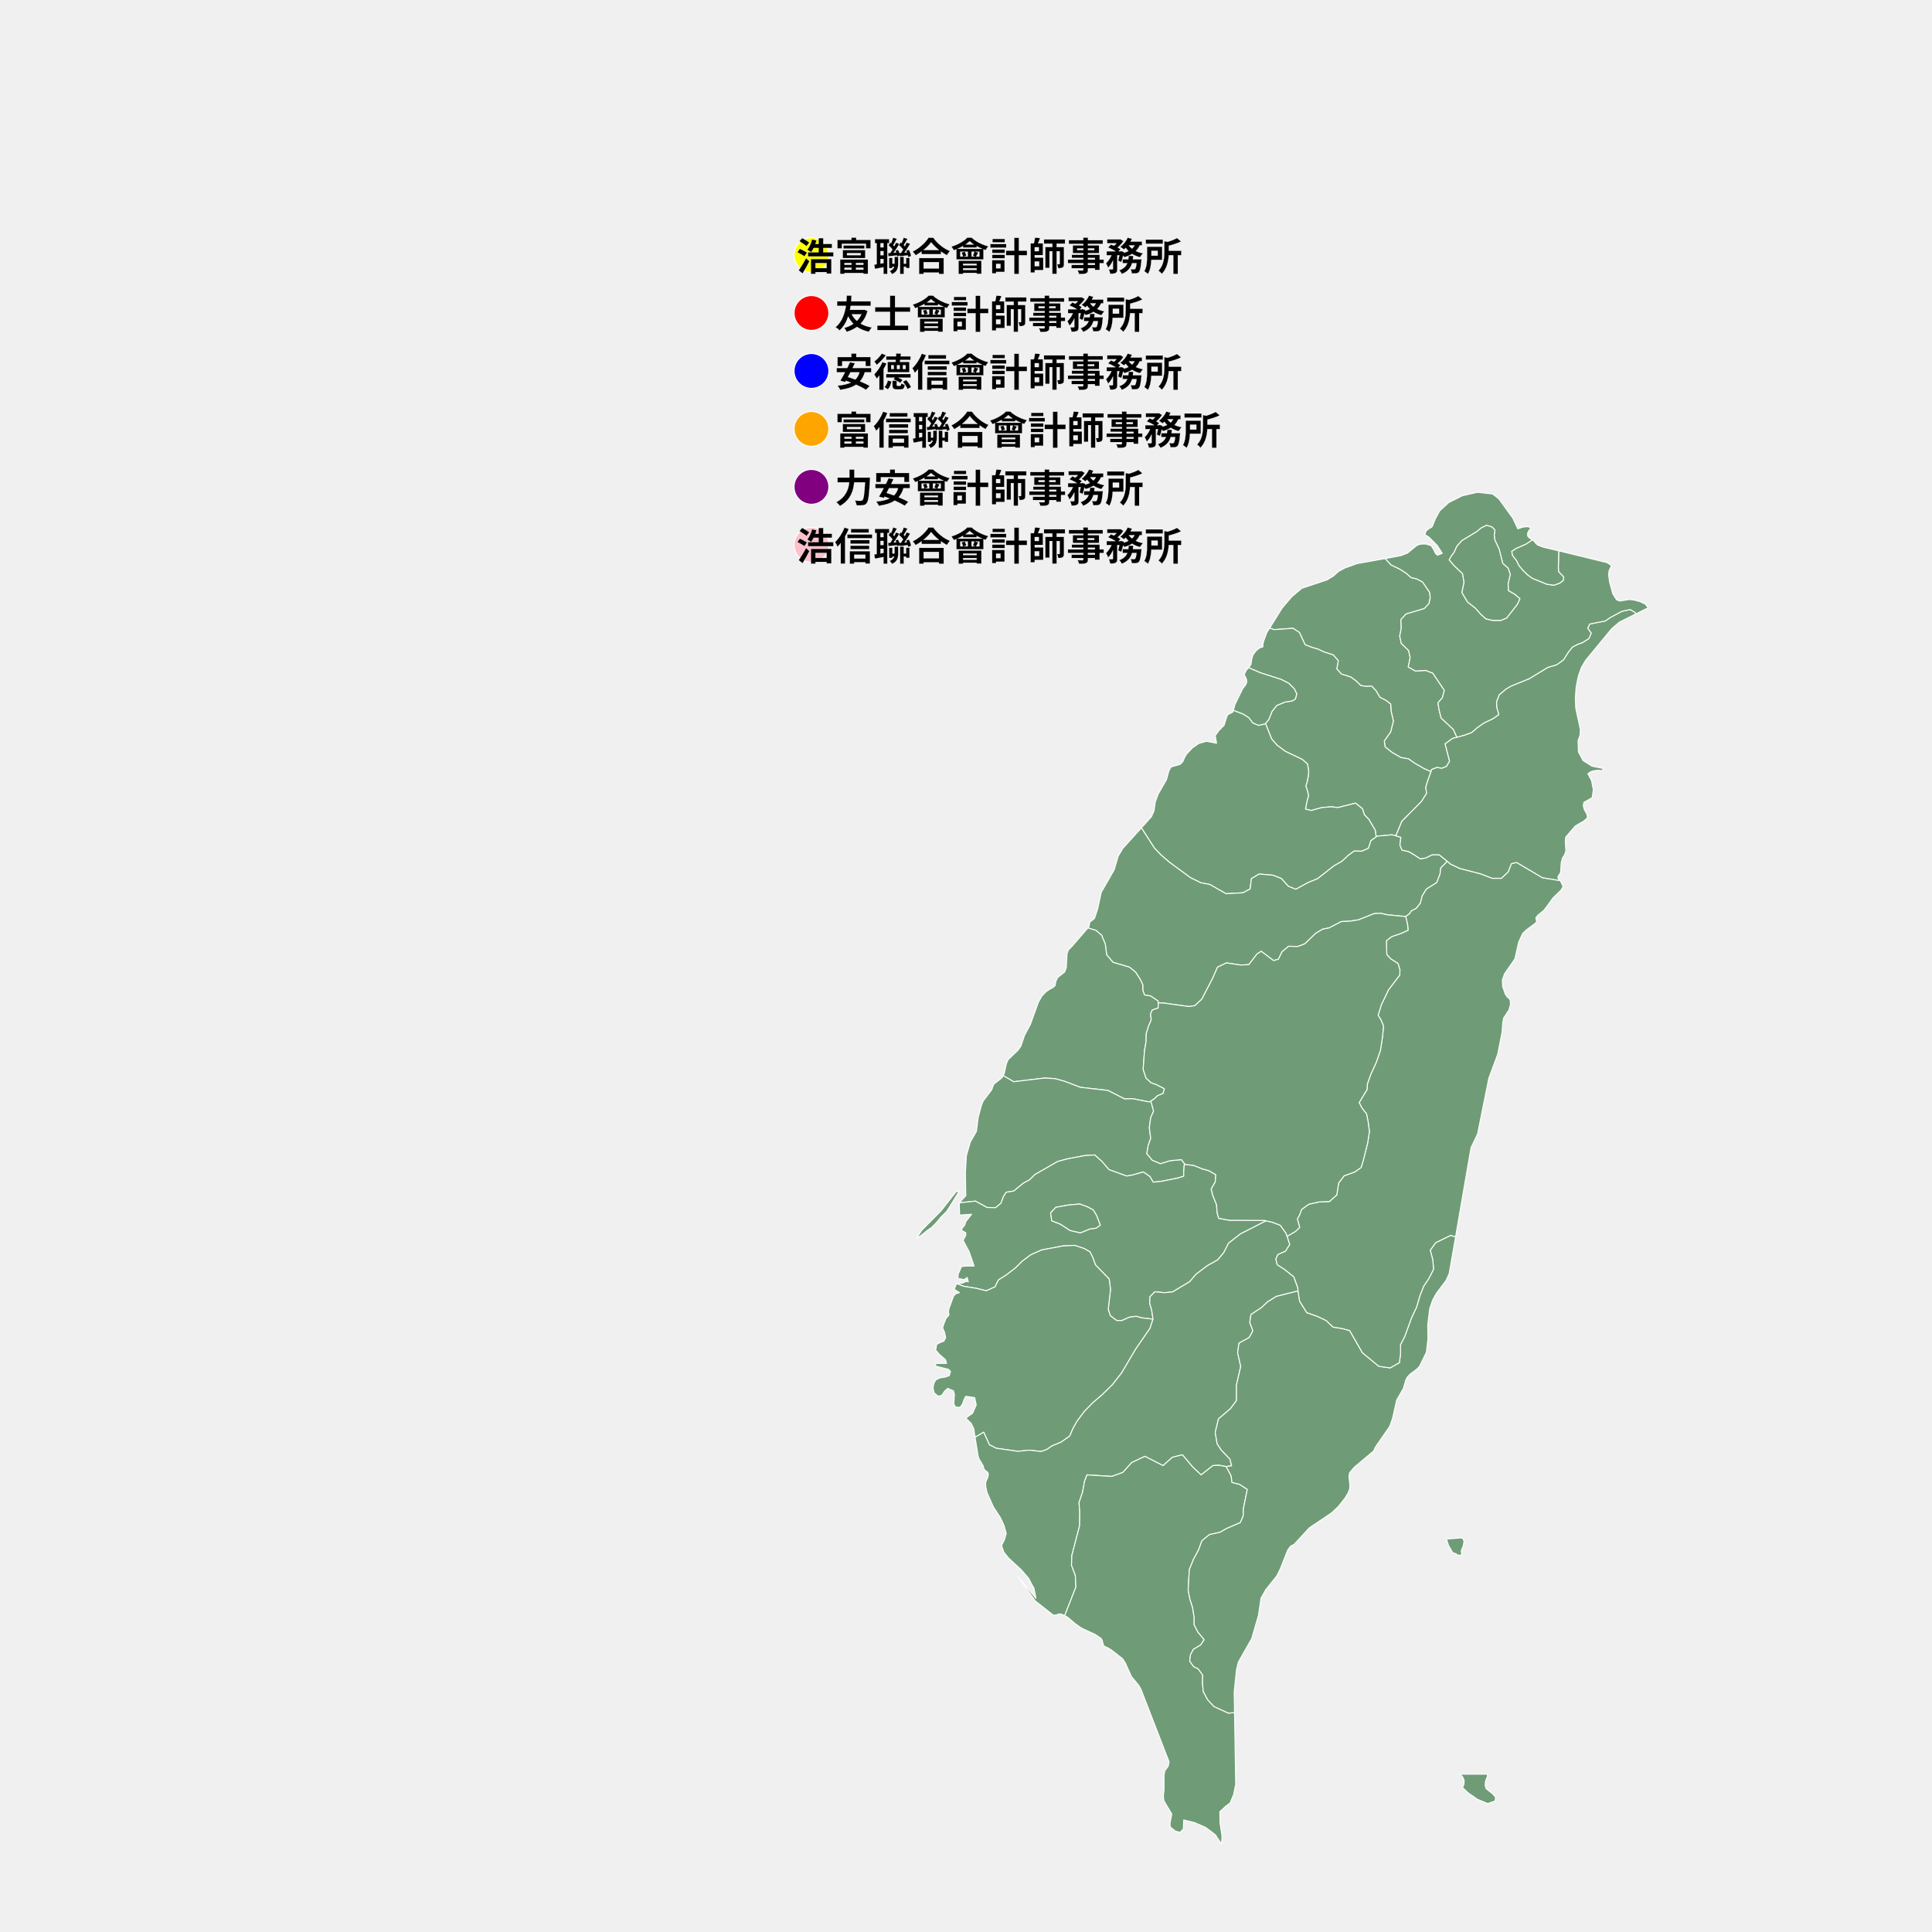
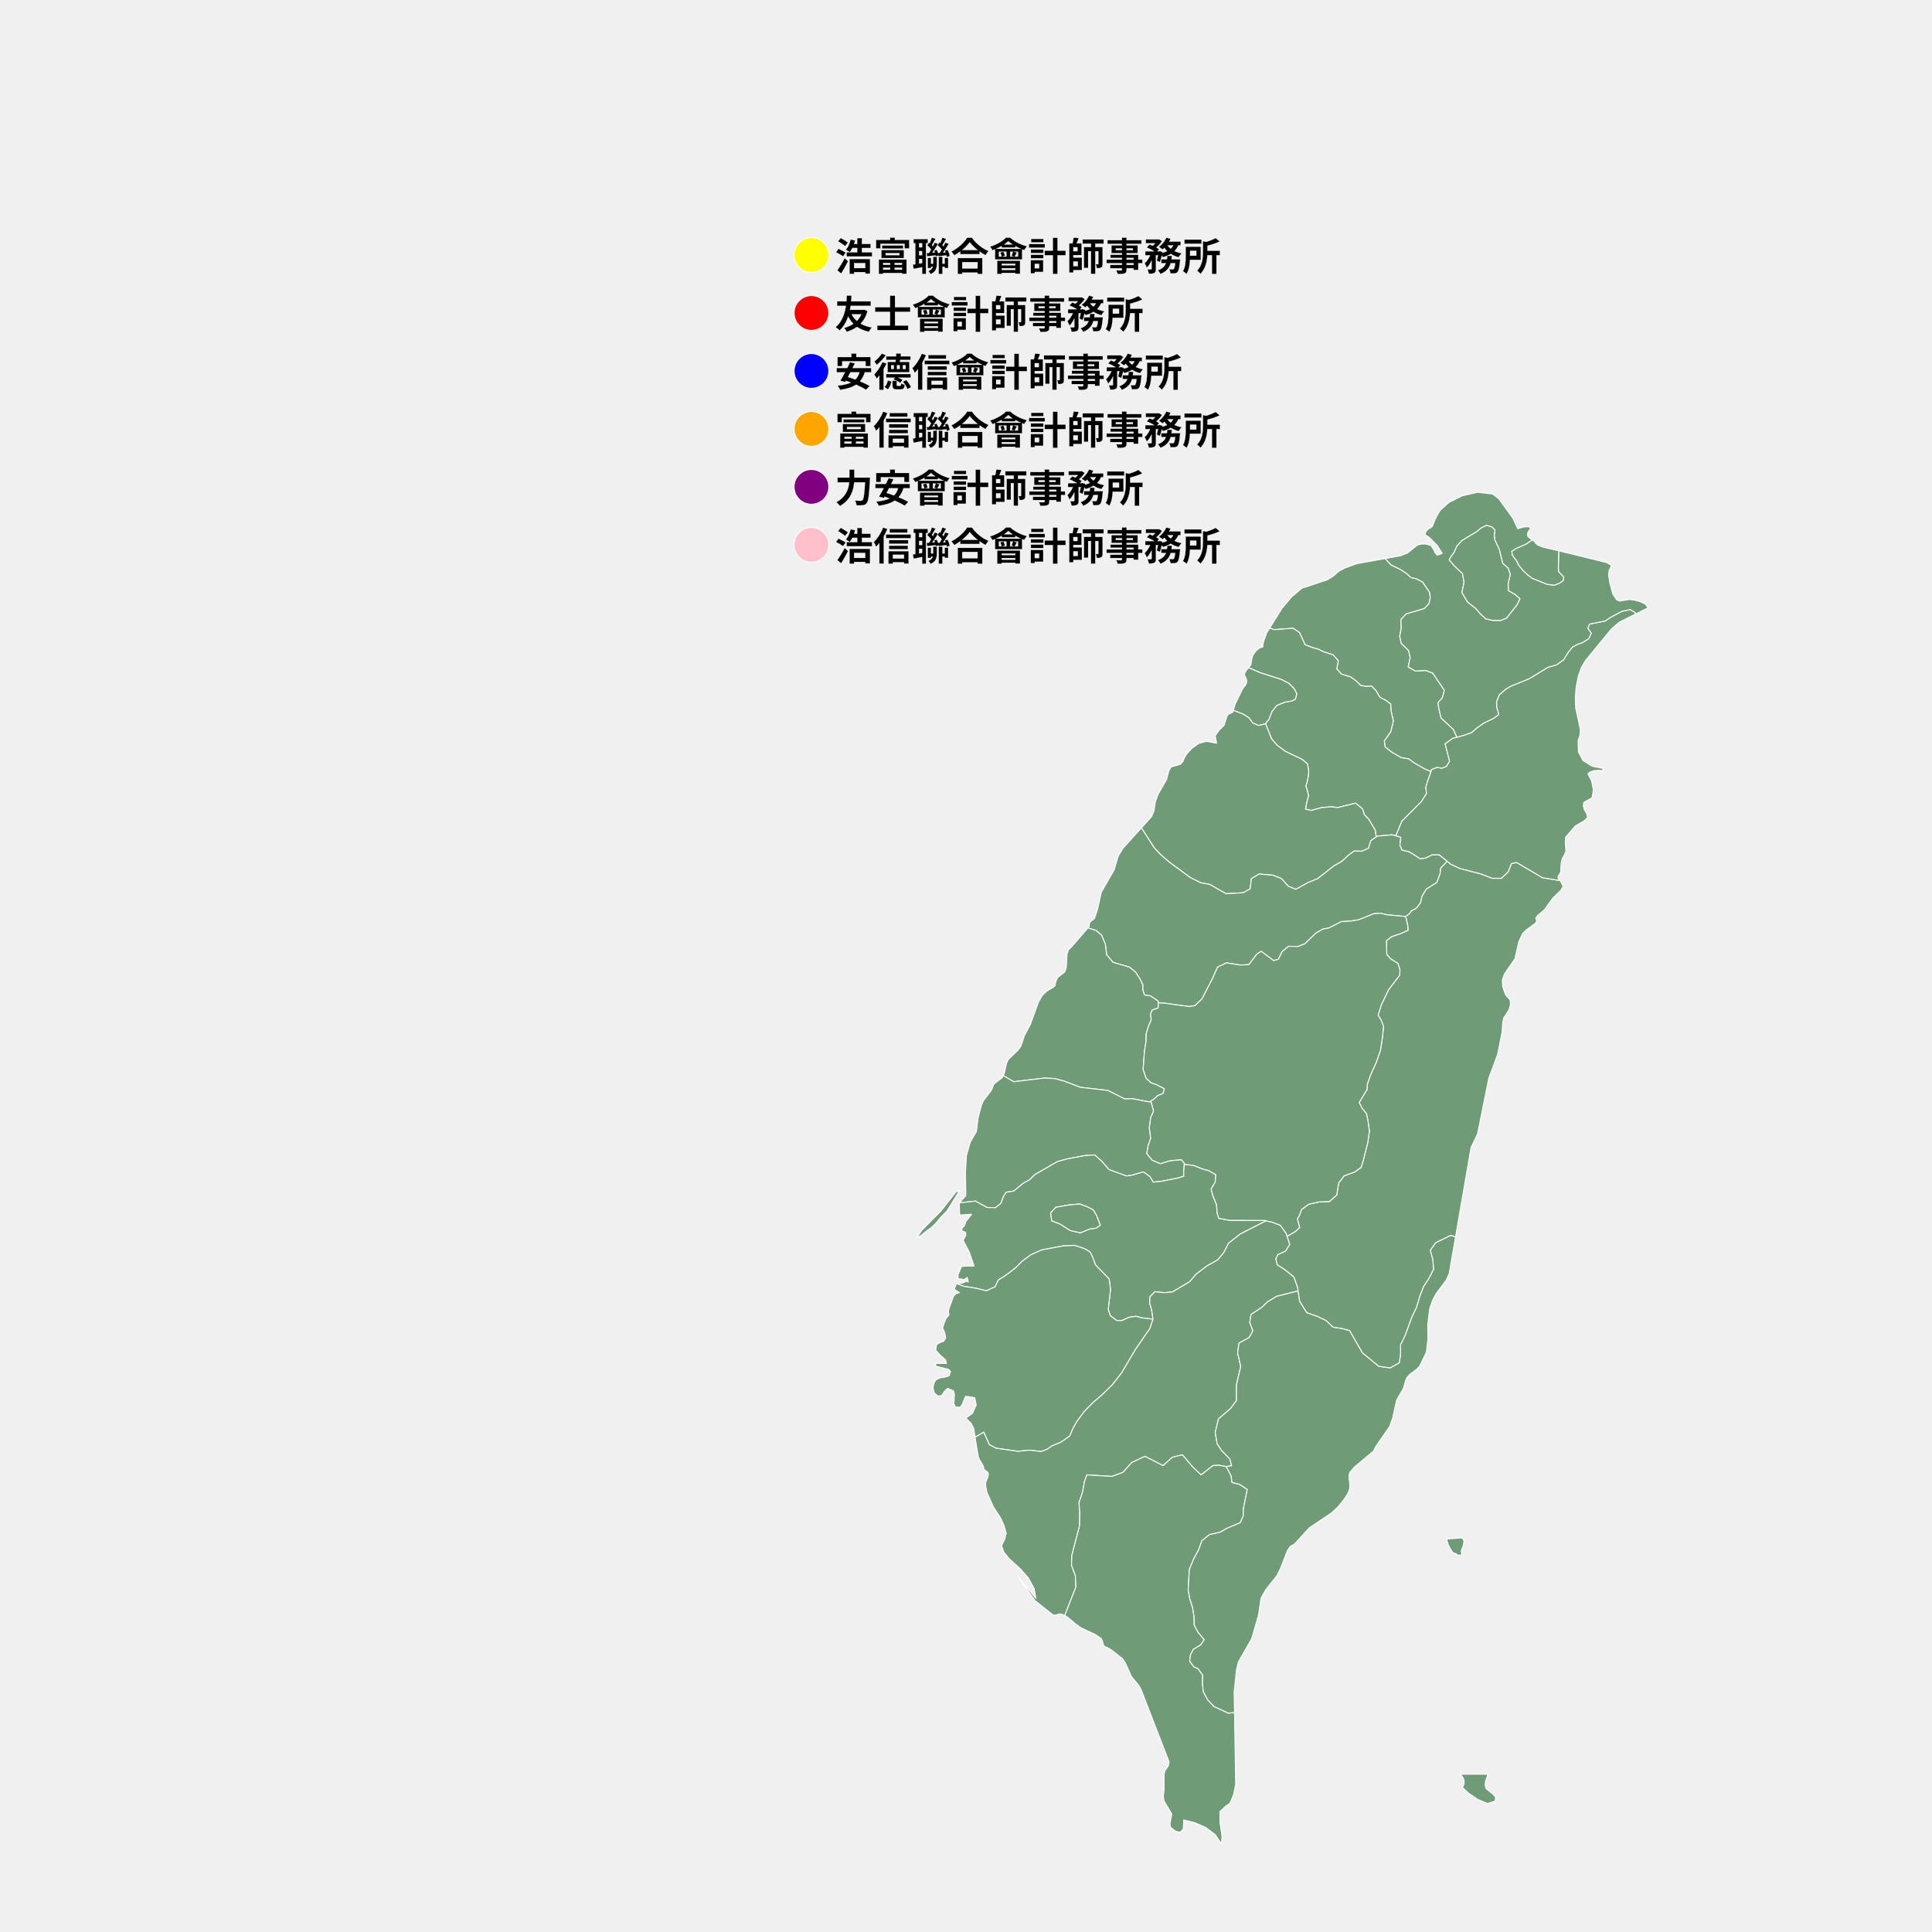
<svg xmlns="http://www.w3.org/2000/svg" baseprofile="tiny" fill="#6f9c76" height="1000" stroke="#ffffff" stroke-linecap="round" stroke-linejoin="round" stroke-width=".5" version="1.2" viewbox="0 0 1000 1000" width="1000">
  <g id="features">
    <path d="M657.2 325.1l6.4-10.3 5-5.9 5.2-4.4 13.2-4.4 3.1-1.9 2.7-2.4 3.3-1.8 6.4-2.3 14.5-2.6 3 3.3 4.6 2.2 3.4 2.2 2.3 2.1 2.9 0.7 3.1 1.6 3.7 5.4 0.3 2.9-0.7 3-2.4 2.5-9.4 2.8-2.7 2.9 0.2 4.5-0.8 4.1 0.8 3.7 3.8 3.7 0.8 3.7-1 4.8 3.7 2.1 5.3-0.3 3.7 1.4 6 8.9-1 3.8-2.3 2.7 0.6 3.7 1 4.1 6.4 6 1.8 4-2.2 0.6-3.9 2.8 2.3 9-1.6 2.7-2.5 1-2.3-0.5-2.9 1.1-0.3 1.1-3.5-1.5-5.2-3-2.9-2.1-4-0.7-4.5-2.6-3.7-2.9-0.4-3.1 3.3-4.7 1.4-5.6-1.2-5.2-0.2-3.6-2.5-1.9-3.1-1.6-1.9-3.3-2.4-2.5-2.8 0.2-2.8-0.5-2.2-2.2-3-2.2-4.8-1.5-2.4-2.7 0.8-4.2-2.6-3-4.9-1.6-3-1.4-3.1-0.9-3.6-1.4-2.9-6.3-3.3-2.2-9.8 0.7-2.3-0.8z" id="Region4" name="Taoyuan">
</path>
    <path d="M657.2 325.1l2.3 0.8 9.8-0.7 3.3 2.2 2.9 6.3 3.6 1.4 3.1 0.9 3 1.4 4.9 1.6 2.6 3-0.8 4.2 2.4 2.7 4.8 1.5 3 2.2 2.2 2.2 2.8 0.5 2.8-0.2 2.4 2.5 1.9 3.3 3.1 1.6 2.5 1.9 0.2 3.6 1.2 5.2-1.4 5.6-3.3 4.7 0.4 3.1 3.7 2.9 4.5 2.6 4 0.7 2.9 2.1 5.2 3 3.5 1.5-1.7 4.7-1 3.4 0.4 3.2-2.7 4.2-10.1 10.2-3.1 7.5-2-0.5-7.7 0.7-0.5 0.4-0.5-3.5-3.3-5.6-2.3-2.4-1-3.1-3.6-2.9-9.1 2.3-3.4-0.4-4.9 0.4-5.5 1.5-3-0.7 0.7-3.7 0.9-3.3-0.7-2.9-0.7-2.1 0.7-2.3 0.5-2.4 0.3-2.8-0.6-3.8-2.7-2.4-8.8-4.2-4.3-3.2-2.8-3.2-3.2-8 1.8-2.2 1.6-4.1 2.5-3.1 4.2-1.7 3.7-0.6 1.7-1 0.7-2.7-1.3-2.6-2.8-2.8-3.9-2-10.9-3.5-6-2.6 0.1-0.1 1.1-1.6 0.4-2.7 0.6-2.1 1.5-2.1 1.9-1.6 1.8-0.6-0.1-0.9 0.5-2.1 1.6-4.4 1.5-2.3z" id="Region5" name="Hsinchu">
</path>
    <path d="M646.3 345.6l6 2.6 10.9 3.5 3.9 2 2.8 2.8 1.3 2.6-0.7 2.7-1.7 1-3.7 0.6-4.2 1.7-2.5 3.1-1.6 4.1-1.8 2.2-0.2 0.2-3.3 0.8-3.1-1.3-2-2.7-3-1.9-5-1.9 0.8-3 4-8.2 1.6-2.1 0.5-1.2 0-1.2-0.5-1.3-0.8-1.6 1.1-2.2 1.2-1.3z" id="Region6" name="Hsinchu City">
</path>
    <path d="M655 374.5l3.2 8 2.8 3.2 4.3 3.2 8.8 4.2 2.7 2.4 0.6 3.8-0.3 2.8-0.5 2.4-0.7 2.3 0.7 2.1 0.7 2.9-0.9 3.3-0.7 3.7 3 0.7 5.5-1.5 4.9-0.4 3.4 0.4 9.1-2.3 3.6 2.9 1 3.1 2.3 2.4 3.3 5.6 0.5 3.5-2.7 1.9-1.3 4-3.5 1.5-3.9-0.1-3 2.2-3.3 3.1-4.2 2.4-8.4 6.6-4.9 2-6.4 3.5-3.9-1.6-3.6-4-4.4-1.7-7.1-0.6-4 2.4-0.6 5.3-3.7 2-8.8 0.5-8.4-4.8-4.7-0.9-5.3-2.6-10.9-8-4.5-3.9-3.4-3.6-6.6-10.3 5.2-5.8 1.3-2.9 0.7-4.8 1.5-4 4.3-7.5 1.2-4.5 1.1-2 4.8-1.4 1.4-1.5 0.8-1.9 1-1.8 3-3.2 3.4-2.4 4-1.1 5.2 1-0.7-3.9 1.9-2.7 2.7-2.7 1.3-4.2 0.6-1.3 2.6-1.3 0.3-0.9 5 1.9 3 1.9 2 2.7 3.1 1.3 3.3-0.8 0.2-0.2z" id="Region7" name="Miaoli">
</path>
    <path d="M712.3 433.2l0.5-0.4 7.7-0.7 2 0.5 2.6 0.8-0.5 4 1.1 2.6 3.5 0.8 3.2 1.9 2.7 1.8 2.8-0.4 3.4-1.7 3.6 0 4.2 3.4-3.4 3.5-0.3 3-1.7 4.5-5.4 3.4-2.2 3.6-0.9 3.7-2.2 2.7-2.5 1.3-0.9 1.4-2 1.5-9.6-0.9-3.4-0.8-3.4 0.2-8 3.2-4.5 0.7-4.4 0.2-6.4 3.3-3.2 0.6-3.6 2.1-5.7 5.5-3.6 1.4-4.8-0.1-3.4 2.8-1.9 3.9-2.5 0.7-6.4-4.8-2.2 1.4-4.2 5.5-4.3 0.2-7.3-1.1-4.6 2.2-2.7 6.1-5.4 10.4-3.6 3.4-3 0.5-13-1.8-3-0.1-0.1-1-3.9-2.6-3.1-0.5-0.9-2.5 0-2.8-1.4-2.9-2.3-3.6-3.2-2.6-8.5-2.5-3.3-3.9-0.7-5.5-1.9-4.6-2.9-2.5-4.2-1.3 0.5-0.6 0.5-2.4 2.4-1.9 1.6-4.7 1.9-8.8 6.7-11.7 2.1-7.1 2.4-4 9.6-10.6 6.6 10.3 3.4 3.6 4.5 3.9 10.9 8 5.3 2.6 4.7 0.9 8.4 4.8 8.8-0.5 3.7-2 0.6-5.3 4-2.4 7.1 0.6 4.4 1.7 3.6 4 3.9 1.6 6.4-3.5 4.9-2 8.4-6.6 4.2-2.4 3.3-3.1 3-2.2 3.9 0.1 3.5-1.5 1.3-4 2.7-1.9z" id="Region8" name="Taichung City">
</path>
    <path d="M563.1 480.3l4.2 1.3 2.9 2.5 1.9 4.6 0.7 5.5 3.3 3.9 8.5 2.5 3.2 2.6 2.3 3.6 1.4 2.9 0 2.8 0.9 2.5 3.1 0.5 3.9 2.6 0.1 1 0 2.6-3.1 1.1-0.9 2.1 0.4 2.9-1.4 3.3-1.2 3.9-0.1 4.1-0.8 4.7-0.7 9.7 1.5 4.5 2.6 2.4 2.8 1 4.1 2.1-0.7 2.5-2.8 1.1-1.8 1.7-1.7 1.1-0.7 0.5-8.7-1.7-4.2 0.1-8.7-4.4-14.2-1.6-8.4-3.2-4.8-1.3-5.4-0.3-15.9 1.9-5.5-3.2 0.6-1 1.1-5.1 0.9-2.1 5.1-4.9 1.5-2.1 1.9-5.6 3-5.6 4.2-11.6 1.9-3.3 2.2-2.2 1.8-1.2 1.5-0.8 1.2-1 0.4-2.2 0.9-2 3.7-2.9 0.8-2.2 0.4-7.2 0.7-2 1.9-1.9 8.2-9.5z" id="Region9" name="Changhua">
</path>
    <path d="M519.2 556.7l5.5 3.2 15.9-1.9 5.4 0.3 4.8 1.3 8.4 3.2 14.2 1.6 8.7 4.4 4.2-0.1 8.7 1.7 0.7-0.5 1.4 5.2-1.5 3.4-0.7 5.2 0.7 5.5-1.3 3.7-0.7 4.2 2.8 3.4 4.2 1.8 4.9-1.5 6-0.6 1.9 2.5-0.4 0-0.3 3.6 0 2.5-2.8 0.9-8.4 1.7-4.6 0.5-1.7-2.9-3.4-2.4-6 1.7-2.7 0.4-9.1-3.3-3.6-4.2-3.8-3.4-4.9 0.3-9.1 1.7-5.2 1.4-11.8 6.8-2.7 2.7-3.2 1.7-5 4.1-3.9 0.6-1.4 2.2-1.3 3.5-2.8 2.3-4.4-0.1-6-3.3-7.6 0.8-0.1 0.1-0.7 0 3.4-3.7-0.2-11.8 0.5-8.9 2-7 3.2-5.6 0.9-7.2 1.7-6.3 0.9-2.2 4.4-5.8 0.7-2 0.6-1.1 4-3.1 0.6-1.2z" id="Region10" name="Yunlin">
</path>
    <path d="M496.5 622.6l0.7 0 0.1-0.1 7.6-0.8 6 3.3 4.4 0.1 2.8-2.3 1.3-3.5 1.4-2.2 3.9-0.6 5-4.1 3.2-1.7 2.7-2.7 11.8-6.8 5.2-1.4 9.1-1.7 4.9-0.3 3.8 3.4 3.6 4.2 9.1 3.3 2.7-0.4 6-1.7 3.4 2.4 1.7 2.9 4.6-0.5 8.4-1.7 2.8-0.9 0-2.5 0.3-3.6 0.4 0 4.4 0.5 4.8 1.9 3 0.8 3.7 2.1-0.3 3.8-2.1 3.7 0.9 3.4 1.9 4.7 0.3 4.2 0.8 2.8 5.5 1 18.4 0.1 0.6 0.2-13.3 6.8-6.1 4.8-2.5 4.9-3.1 3.7-5.5 3.1-5.8 4.4-3.2 3.8-8.9 5.3-4.2 0.4-4.9-0.5-2.6 2.6-0.1 3.5 1 3.3 0.7 4.8-6-0.7-2.7-0.8-3.6 0.5-3.8 1.7-2.7 0-3.3-2.5-1.1-3.3 1.2-10.3-0.7-5.4-7.1-7.3-1.3-3.6-1.5-3.1-2.9-1.7-5.1-1.7-6.1 0.3-11 2.1-5.6 2.5-4.4 3.3-3.4 3.4-4.8 3.7-4.1 2.6-1.8 3.6-4.5 2-5.3-1.3-6.3-1-3.8-1.4 2.8-0.2 2.3-1 1 0.3-0.6-2.3-1.6 1.2-1.3-0.4-1.8-0.1 0-2.3 1.8-4.1 2.6-0.2 3.9 0-2.6-7.5-3.1-5.8 1.4-2.6 0-1.4-2.2-1.1 0.3-1.2 1.3-1.5 0.6-1.9 3-3.8-6.2 0.4-0.2-6.3z m62.7 15.5l4.9-2 3.2-0.4 2.2-1.6-1.9-4.9-1.7-2.9-3-1.6-4-1.5-5.7 0.5-6.7 1.2-2.7 2.9 0.6 4.1 4.4 1.7 5.1 3.3 5.3 1.2z m-82.1-1.3l10.1-10.2 7.6-9.7 1.8-0.5-6.5 10.5-3.2 3.2-2.1 2.6-2.7 2.7-2.2 1.5-3.2 2.6-2.2 1.2 2.6-3.9z" id="Region11" name="Chiayi">
</path>
    <path d="M495.1 664.4l3.8 1.4 6.3 1 5.3 1.3 4.5-2 1.8-3.6 4.1-2.6 4.8-3.7 3.4-3.4 4.4-3.3 5.6-2.5 11-2.1 6.1-0.3 5.1 1.7 2.9 1.7 1.5 3.1 1.3 3.6 7.1 7.3 0.7 5.4-1.2 10.3 1.1 3.3 3.3 2.5 2.7 0 3.8-1.7 3.6-0.5 2.7 0.8 6 0.7-1.6 4.8-7.5 10.9-7.2 12.2-4.7 6-5.4 5.3-4.6 3.9-4.5 4.6-3.8 5.1-2.1 3.7-1.7 4-4.6 3.2-4.6 1.9-2.6 1.8-3 1.1-6.1-0.7-5.9 0.6-11.3-1.6-3.5-1.8-2.8-6.2-0.1-0.3-4.5 2.6-0.7-4.5-1.3-2.6-2.8-2.8 3.5-2.5 1.9-4.3-0.8-3.8-4.6-0.7-0.8 1.4-0.8 2.4-1.3 1.9-2.4-0.1-0.9-1.6 0.3-5-0.5-1.8-3-1.3-1.6 1.5-1.4 2.1-1.9 0.5-2.1-1.8-0.6-2.5 0.5-2.4 0.9-1.7 2.1-1.1 2.7-0.4 2.2-0.7 0.7-2.2-1-1.1-6.7-1.7 0-1.4 5.6 0-0.5-1.9-3.1-2.7-2-2.3 0.5-2.9 1.8-1 1.9-0.7 1-1.8-0.6-2.8-1-2.3 0.7-2.2 1-2.6 1.6-1.9-0.3-1.7 0.3-1.6 2.4-6.5 1.2-1.2 1.8-0.5-2.7-1.8 1.2-2.9z" id="Region12" name="Tainan City">
</path>
    <path d="M596.8 682.8l-0.7-4.8-1-3.3 0.1-3.5 2.6-2.6 4.9 0.5 4.2-0.4 8.9-5.3 3.2-3.8 5.8-4.4 5.5-3.1 3.1-3.7 2.5-4.9 6.1-4.8 13.3-6.8 3.2 0.7 4.2 1.6 3 4.2 0.5 1.5 1.4 4.2-2.2 3.5-4 1.8-1 2.3 0.7 2.9 4 2.6 4.6 3.7 2 5.5 0.2 1.8-11.2 2.8-4.7 2.9-2.9 2.8-5.6 3.7-0.6 4.1 1.6 4.3-1.9 3.5-5.3 2.9-0.7 5 1.6 7.1-2.2 9.5 0 8.1-3.1 4.2-6.2 5.3-1.7 7 1 5.9 2.2 3.3 4.4 4.6 0.9 3.5-2.8 0.4-3.8-0.7-3.1 0.2-6.1 4.8-4.3-4-5.4-6.4-5.2 1.3-4.8 4.3-9.4-4.8-6.8 3.2-4.6 5.1-5.7 2.1-12.9-0.8-1.3 3.5-0.9 5.2-1.9 5.7 0.4 5-0.1 6.9-4 15.3-0.2 5.1 2 5.4 0.3 5.9-5.8 14.8-1.9-0.8-1.1 0-1.4 0.5-1.5 0.1-9.4-7.4-8.8-12.4 9.2 11.1-1-5.2-1.6-2.9-1.2-2.3-3.8-4.4-6.5-6-2.5-3.1-1.2-3.4 1.6-3.3 0.8-3-1.1-4.1-1.9-4.1-3.6-5.5-3.3-7.4-0.7-3.3 0-2.1 1.1-2.6 0.3-1.7-0.4-0.9-1-0.7-0.9-0.9-0.4-1.7-2.1-3.5-0.5-1.4-1.6-9.9 4.5-2.6 0.1 0.3 2.8 6.2 3.5 1.8 11.3 1.6 5.9-0.6 6.1 0.7 3-1.1 2.6-1.8 4.6-1.9 4.6-3.2 1.7-4 2.1-3.7 3.8-5.1 4.5-4.6 4.6-3.9 5.4-5.3 4.7-6 7.2-12.2 7.5-10.9 1.6-4.8z" id="Region13" name="Kaohsiung City">
</path>
    <path d="M551.1 836.2l5.8-14.8-0.3-5.9-2-5.4 0.2-5.1 4-15.3 0.1-6.9-0.4-5 1.9-5.7 0.9-5.2 1.3-3.5 12.9 0.8 5.7-2.1 4.6-5.1 6.8-3.2 9.4 4.8 4.8-4.3 5.2-1.3 5.4 6.4 4.3 4 6.1-4.8 3.1-0.2 3.8 0.7 2.5 4.7 0.5 3.5 3.9 1 4 2.6-2 9.9-0.1 3.8-1.5 3.5-7 3-3.5 2-5.5 1.2-3.9 3.2-1.7 4.7-2.6 4.8-2.2 5.4-0.6 10.6 0.9 4.7 1.4 4.4 0.8 5.1 0 3.8 1.9 3.7 3.3 4-1.8 2.7-3.8 2.3-1.5 2.8-0.4 3.3 2 2.8 2.4 1.2 2.3 3.2-0.1 4.1 0.4 4.4 2.3 4.3 3.3 3.5 7.4 3.4 3.2-0.3 0.6 37.2-1.1 5.3-1.8 4.3-2.4 1.8-2.9 2.7 0.1 6 1 6.6-0.2 4.2-3.3-4.9-4.9-3.7-5.7-2.5-5.7-1.4-0.2 4.7-1.7 1.7-2.4-0.6-2.7-2.2-0.1-1.7 0.9-5-4-6.7-0.3-1.8 0-1.4 0.3-2.4 0-7.7 0.4-2.3 1.8-2.5 0.4-2.2-14.4-37.2-1.1-2.1-4-4.9-3.2-7.1-1.4-2.1-5.9-4.6-2.3-1.3-0.8-0.3-0.8-0.6-0.7-2.6-0.5-1-3.1-2.1-7.3-3.4-3.2-2.3-3.5-3-1.6-1-0.2-0.1z" id="Region14" name="Pingtung">
</path>
    <path d="M634.7 759.1l2.8-0.4-0.9-3.5-4.4-4.6-2.2-3.3-1-5.9 1.7-7 6.2-5.3 3.1-4.2 0-8.1 2.2-9.5-1.6-7.1 0.7-5 5.3-2.9 1.9-3.5-1.6-4.3 0.6-4.1 5.6-3.7 2.9-2.8 4.7-2.9 11.2-2.8 0.8 5.3 3.7 5.9 5.6 2 4.4 2.1 3.6 3.4 4.5 0.7 4.1 1.1 6.6 11.5 8.5 7 5.9 0.8 4.7-2.7 0.6-4.4 0-4.9 2.2-4.3 3.5-9.6 2.6-5.5 1.8-6.1 1.9-4.8 2.5-3.7 2.6-5-0.4-4.9-1.3-5 2.8-3.9 7.8-3.8 2.5 0.8-3.3 19-1.6 3.5-5.1 6.8-1.9 3.5-1.5 4.4-1 8.3 0.1 7.3-0.8 6.9-3.5 7.2-1.5 1.6-3.4 2.5-1.5 1.6-0.8 1.6-1.2 4.2-3.5 6.1-2.1 9.4-1.5 4.2-7.4 10.7-0.9 2-10 8.4-2.4 2.8-0.4 1.9 0.5 4.5-0.1 2-0.9 2.3-1.6 2.6-3.4 4.3-3.4 3.2-11.6 7.8-7.8 8.5-1.9 1-1.5 2-3.8 9.7-1.8 3.6-5.8 7.3-2.4 4.3-1.3 8.8-3.5 12.1-6.9 12.1-1 4.1-1.2 11.6 0.2 10.5-3.2 0.3-7.4-3.4-3.3-3.5-2.3-4.3-0.4-4.4 0.1-4.1-2.3-3.2-2.4-1.2-2-2.8 0.4-3.3 1.5-2.8 3.8-2.3 1.8-2.7-3.3-4-1.9-3.7 0-3.8-0.8-5.1-1.4-4.4-0.9-4.7 0.6-10.6 2.2-5.4 2.6-4.8 1.7-4.7 3.9-3.2 5.5-1.2 3.5-2 7-3 1.5-3.5 0.1-3.8 2-9.9-4-2.6-3.9-1-0.5-3.5-2.5-4.7z m134.6 166.8l3.3 2.6 1.5 1.7-0.2 2-3.9 1.3-5.3-2.2-4.9-3.4-2.8-2.7 0.8-1.9 0-1.9-0.7-1.6-1.3-1.5 14.1 0 0 1.2-0.4 0.8-0.6 1.7-0.2 2.1 0.6 1.8z m-19.5-125.9l-1-3 0.4-0.4 7.3-0.6 0.8 0.5 0.5 1.4-0.6 2.8-0.6 1.2-0.3 1.2 0.3 1.1-0.1 0.8-0.5-0.1-1.3 0-0.6-0.2-0.3-0.4-1.9-0.7-2.1-3.6z" id="Region15" name="Taitung">
</path>
    <path d="M727.6 474.4l2-1.5 0.9-1.4 2.5-1.3 2.2-2.7 0.9-3.7 2.2-3.6 5.4-3.4 1.7-4.5 0.3-3 3.4-3.5 1.8 1.5 4.7 2.2 10.8 2.8 6 2.3 4.7 0 3.5-3.3 1.7-4.3 2.7-0.6 13.4 7.9 8 1.3 0.8 0 0.5 0.5 0.6 1.1 0.5 1.1 0.2 0.7-1 1.7-4.2 4.1-4.6 6.3-3.3 2.7-1 1.4 0.5 1.5-0.6 1.1-4.9 3.6-1.8 1.8-2 4.3-2 8.8-5.4 7.8-1.1 3.2 0.2 3.4 1.3 3.8 1.1 1.6 0.9 0.7 0.6 1 0.1 2.3-0.8 2.7-2.7 4.1-0.5 2.5-0.3 4.6-2.3 11.7-4.6 12.4-5.8 28.8-3.4 7.1-8 46.2-2.5-0.8-7.8 3.8-2.8 3.9 1.3 5 0.4 4.9-2.6 5-2.5 3.7-1.9 4.8-1.8 6.1-2.6 5.5-3.5 9.6-2.2 4.3 0 4.9-0.6 4.4-4.7 2.7-5.9-0.8-8.5-7-6.6-11.5-4.1-1.1-4.5-0.7-3.6-3.4-4.4-2.1-5.6-2-3.7-5.9-0.8-5.3-0.2-1.8-2-5.5-4.6-3.7-4-2.6-0.7-2.9 1-2.3 4-1.8 2.2-3.5-1.4-4.2 4.3-2.5 2.2-2.1-1.2-4.4 1.1-1.9 1.1-3 3.7-2.7 5.4-1.2 5.3-0.2 3.8-3.4 1-6.2 2.8-3.7 5.5-2 3.3-2.3 1.1-3.6 2.3-9.1 0.9-6-0.7-5.2-0.8-3.9-2.3-2.9-1.5-2.9 4.1-6.8 0.1-2.7 1.8-5.1 2.8-6.1 2.2-6.3 1.1-7.2 0.5-5.4-1.3-3.2-1.5-2.4 1.7-5.5 3.7-7.7 5.8-7.6 0.1-2.7-1-3.3-3.8-2.4-2-2.2-0.2-7.2 2.7-2.1 4.7-1.6 3.8-1.7-0.2-2.6-1-4.5z" id="Region16" name="Hualien">
</path>
    <path d="M740.7 399.4l0.3-1.1 2.9-1.1 2.3 0.5 2.5-1 1.6-2.7-2.3-9 3.9-2.8 2.2-0.6 4.2-1.2 3.5-1.3 2.7-2.4 3.6-2.5 4.8-2.3 2.8-2-0.3-1.4-0.7-2.3-0.1-3 1.4-3.6 3.4-2.9 2.7-1.6 9.4-3.8 9.7-5.9 4.5-1.3 3.6-2.6 2.3-3.7 2.3-2.9 2.7-1.4 2.5-0.9 3.3-2.1 1.2-2.8-1.8-2.5 1-2.2 8.1-1.6 2.6-1.8 6-3.2 4.3-0.9 2.4 1.4 0.6 0.8-8.6 4.3-4 3.4-13.5 16.4-2.1 3.5-1.7 4.8-1.1 5.6-0.4 5.5 0.2 5.3 2.4 11.2-0.2 2.9-1 2.8 0.2 5.8 2.4 4.5 4.7 2.9 5.5 1.1 0 1.2-2.3-0.2-2.2 0.2-1.9 0.6-1.3 1 1.9 3.6 0.9 4.7-0.6 4.1-4.3 2.4-0.3 1.8 0.6 2.1 1.2 2 0.4 2-1.8 1.7-4.5 2.6-5 5.8-0.2 2.3 0.3 5-0.8 2-1 1.6-0.6 2.3-0.3 4.6-0.4 1.2-0.7 0.9-0.4 1 0.7 1.2 0.2 0.2-0.8 0-8-1.3-13.4-7.9-2.7 0.6-1.7 4.3-3.5 3.3-4.7 0-6-2.3-10.8-2.8-4.7-2.2-1.8-1.5-4.2-3.4-3.6 0-3.4 1.7-2.8 0.4-2.7-1.8-3.2-1.9-3.5-0.8-1.1-2.6 0.5-4-2.6-0.8 3.1-7.5 10.1-10.2 2.7-4.2-0.4-3.2 1-3.4 1.7-4.7z" id="Region17" name="Yilan">
</path>
    <path d="M754.1 381.6l-1.8-4-6.4-6-1-4.1-0.6-3.7 2.3-2.7 1-3.8-6-8.9-3.7-1.4-5.3 0.3-3.7-2.1 1-4.8-0.8-3.7-3.8-3.7-0.8-3.7 0.8-4.1-0.2-4.5 2.7-2.9 9.4-2.8 2.4-2.5 0.7-3-0.3-2.9-3.7-5.4-3.1-1.6-2.9-0.7-2.3-2.1-3.4-2.2-4.6-2.2-3-3.3 8.1-1.5 3.4-1.3 4.5-3.7 1.3-0.7 1.6-0.3 2.2 0 2.6 0.8 1.3 1.9 0.9 2 1.1 1.1 2.5-1-2.6-4.1-4.2-4.2-2.2-1.4 0.7-1.9 1.3-1.1 1.3-0.7 0.6-0.6 1.5-3.8 2.3-4.2 4.7-4.3 7-3.5 7.9-1.8 7.8 0.9 3.2 2.5 7.3 10.1 2.5 5.4 0.9-0.3 1.9-0.6 2.3-0.2 1.5 0.4-0.1 0.7-0.7 0.9-0.7 1.3 0 1.5 0.8 0.9 1.6 1.2-3.1 2.1-5.2 2.3-2.3 1.5 0.4 2.1 2.1 2.7 1.2 2.5 2.1 2.5 2.6 2.5 2.2 1.6 7.6 3.1 3.7 0.5 2.9-1.1 1.8-1.3 0.3-1.8-2.7-2.8-0.1-2.2 0.2-8.6 24.9 6.1 2.4 1.5-1.2 2.6-0.3 2.1 0.5 3.8 1.7 6.2 1.9 3 1.6 0.7 5-0.8 2.6 0.3 3 0.8 2.7 1.3 1.5 1.9-6.3 3.1-0.6-0.8-2.4-1.4-4.3 0.9-6 3.2-2.6 1.8-8.1 1.6-1 2.2 1.8 2.5-1.2 2.8-3.3 2.1-2.5 0.9-2.7 1.4-2.3 2.9-2.3 3.7-3.6 2.6-4.5 1.3-9.7 5.9-9.4 3.8-2.7 1.6-3.4 2.9-1.4 3.6 0.1 3 0.7 2.3 0.3 1.4-2.8 2-4.8 2.3-3.6 2.5-2.7 2.4-3.5 1.3-4.2 1.2z m22.7-60.5l3-1.2 5.5-7 1.4-3-2.7-2.3-3.3-1.9-0.1-3.6 1.1-4.8-1.1-3.2-2.8-2.5-1.8-7.2-1.2-2.6-1.1-2.4-0.3-2.4 0.4-2.6-1.5-1.6-2.8-0.9-2.9 1.4-2.1 1.8-7.8 4.7-2.6 2.9-1.5 3.3-1.3 1.7-1.2 2.1 2.7 3.1 4.2 4 0.8 4.5-1.1 5.3 2.9 4.9 4.1 3.2 2.8 3.2 2.6 2.3 3.5 0.8 4.2 0z" id="Region18" name="New Taipei City">
</path>
    <path d="M806.8 285.1l-0.2 8.6 0.1 2.2 2.7 2.8-0.3 1.8-1.8 1.3-2.9 1.1-3.7-0.5-7.6-3.1-2.2-1.6-2.6-2.5-2.1-2.5-1.2-2.5-2.1-2.7-0.4-2.1 2.3-1.5 5.2-2.3 3.1-2.1 1.1 0.7 0.5 0.8 1.2 1.1 2.8 1.1 8.1 1.9z" id="Region19" name="Keelung City">
</path>
    <path d="M599.5 519.1l3 0.1 13 1.8 3-0.5 3.6-3.4 5.4-10.4 2.7-6.1 4.6-2.2 7.3 1.1 4.3-0.2 4.2-5.5 2.2-1.4 6.4 4.8 2.5-0.7 1.9-3.9 3.4-2.8 4.8 0.1 3.6-1.4 5.7-5.5 3.6-2.1 3.2-0.6 6.4-3.3 4.4-0.2 4.5-0.7 8-3.2 3.4-0.2 3.4 0.8 9.6 0.9 1 4.5 0.2 2.6-3.8 1.7-4.7 1.6-2.7 2.1 0.2 7.2 2 2.2 3.8 2.4 1 3.3-0.1 2.7-5.8 7.6-3.7 7.7-1.7 5.5 1.5 2.4 1.3 3.2-0.5 5.4-1.1 7.2-2.2 6.3-2.8 6.1-1.8 5.1-0.1 2.7-4.1 6.8 1.5 2.9 2.3 2.9 0.8 3.9 0.7 5.2-0.9 6-2.3 9.1-1.1 3.6-3.3 2.3-5.5 2-2.8 3.7-1 6.2-3.8 3.4-5.3 0.2-5.4 1.2-3.7 2.7-1.1 3-1.1 1.9 1.2 4.4-2.2 2.1-4.3 2.5-0.5-1.5-3-4.2-4.2-1.6-3.2-0.7-0.6-0.2-18.4-0.1-5.5-1-0.8-2.8-0.3-4.2-1.9-4.7-0.9-3.4 2.1-3.7 0.3-3.8-3.7-2.1-3-0.8-4.8-1.9-4.4-0.5-1.9-2.5-6 0.6-4.9 1.5-4.2-1.8-2.8-3.4 0.7-4.2 1.3-3.7-0.7-5.5 0.7-5.2 1.5-3.4-1.4-5.2 1.7-1.1 1.8-1.7 2.8-1.1 0.7-2.5-4.1-2.1-2.8-1-2.6-2.4-1.5-4.5 0.7-9.7 0.8-4.7 0.1-4.1 1.2-3.9 1.4-3.3-0.4-2.9 0.9-2.1 3.1-1.1 0-2.6z" id="Region20" name="Nantou">
</path>
    <path d="M776.8 321.1l-4.2 0-3.5-0.8-2.6-2.3-2.8-3.2-4.1-3.2-2.9-4.9 1.1-5.3-0.8-4.5-4.2-4-2.7-3.1 1.2-2.1 1.3-1.7 1.5-3.3 2.6-2.9 7.8-4.7 2.1-1.8 2.9-1.4 2.8 0.9 1.5 1.6-0.4 2.6 0.3 2.4 1.1 2.4 1.2 2.6 1.8 7.2 2.8 2.5 1.1 3.2-1.1 4.8 0.1 3.6 3.3 1.9 2.7 2.3-1.4 3-5.5 7-3 1.2z" id="Region21" name="Taipei City">
</path>
    <path d="M559.2 638.1l-5.3-1.2-5.1-3.3-4.4-1.7-0.6-4.1 2.7-2.9 6.7-1.2 5.7-0.5 4 1.5 3 1.6 1.7 2.9 1.9 4.9-2.2 1.6-3.2 0.4-4.9 2z" id="Region22" name="Chiayi City">
</path>
  </g>
  <g id="points">
    <circle class="22.123479637643072|118.46584311825282" cx="182.2" cy="909.8" id="0">
</circle>
    <circle class="23.874448427495835|120.32875816495206" cx="535.3" cy="549.3" id="1">
</circle>
    <circle class="26.06315941481179|121.81909020231146" cx="817.8" cy="91.7" id="2">
</circle>
  </g>
  <g id="label_points">
    <circle class="Kinmen" cx="153.8" cy="422.9" id="TWKIN">
</circle>
    <circle class="Matsu Islands" cx="472.2" cy="56.8" id="TWLIE">
</circle>
    <circle class="Penghu" cx="396" cy="612.1" id="TWPEN">
</circle>
    <circle class="Taoyuan" cx="703.6" cy="320.4" id="TWTAO">
</circle>
    <circle class="Hsinchu" cx="693.7" cy="378.3" id="TWHSQ">
</circle>
    <circle class="Hsinchu City" cx="652.4" cy="360.1" id="TWHSZ">
</circle>
    <circle class="Miaoli" cx="640.8" cy="418.8" id="TWMIA">
</circle>
    <circle class="Taichung City" cx="604.9" cy="482.7" id="TWTXG">
</circle>
    <circle class="Changhua" cx="565" cy="532.6" id="TWCHA">
</circle>
    <circle class="Yunlin" cx="542.6" cy="581.1" id="TWYUN">
</circle>
    <circle class="Chiayi" cx="598.2" cy="640.2" id="TWCYQ">
</circle>
    <circle class="Tainan City" cx="536.2" cy="699.7" id="TWTNN">
</circle>
    <circle class="Kaohsiung City" cx="605.1" cy="724.8" id="TWKHH">
</circle>
    <circle class="Pingtung" cx="585.7" cy="821.9" id="TWPIF">
</circle>
    <circle class="Taitung" cx="675.1" cy="732.1" id="TWTTT">
</circle>
    <circle class="Hualien" cx="739" cy="565" id="TWHUA">
</circle>
    <circle class="Yilan" cx="783.8" cy="406.8" id="TWILA">
</circle>
    <circle class="New Taipei City" cx="763.3" cy="342.8" id="TWNWT">
</circle>
    <circle class="Keelung City" cx="796.7" cy="291.6" id="TWKEE">
</circle>
    <circle class="Nantou" cx="658.6" cy="552" id="TWNAN">
</circle>
    <circle class="Taipei City" cx="768.5" cy="297.9" id="TWTPE">
</circle>
    <circle class="Chiayi City" cx="556.7" cy="630.5" id="TWCYI">
</circle>
    <circle cx="420" cy="132" r="9" fill="yellow" />
-     <text x="512" y="140" font-size="20" fill="black" font-weight="bold" stroke="white" stroke-width="0.1" text-anchor="middle">浩富聯合會計師事務所</text>
+     <text x="532" y="140" font-size="20" fill="black" font-weight="bold" stroke="white" stroke-width="0.1" text-anchor="middle">浩富聯合會計師事務所</text>
    <circle cx="420" cy="162" r="9" fill="red" />
    <text x="512" y="170" font-size="20" fill="black" font-weight="bold" stroke="white" stroke-width="0.1" text-anchor="middle">友士會計師事務所</text>
    <circle cx="420" cy="192" r="9" fill="blue" />
    <text x="522" y="200" font-size="20" fill="black" font-weight="bold" stroke="white" stroke-width="0.1" text-anchor="middle">安德信會計師事務所</text>
    <circle cx="420" cy="222" r="9" fill="orange" />
    <text x="532" y="230" font-size="20" fill="black" font-weight="bold" stroke="white" stroke-width="0.1" text-anchor="middle">富信聯合會計師事務所</text>
    <circle cx="420" cy="252" r="9" fill="purple" />
    <text x="512" y="260" font-size="20" fill="black" font-weight="bold" stroke="white" stroke-width="0.1" text-anchor="middle">力安會計師事務所</text>
    <circle cx="420" cy="282" r="9" fill="pink" />
-     <text x="512" y="290" font-size="20" fill="black" font-weight="bold" stroke="white" stroke-width="0.1" text-anchor="middle">浩信聯合會計師事務所</text>
+     <text x="532" y="290" font-size="20" fill="black" font-weight="bold" stroke="white" stroke-width="0.1" text-anchor="middle">浩信聯合會計師事務所</text>
  </g>
</svg>
